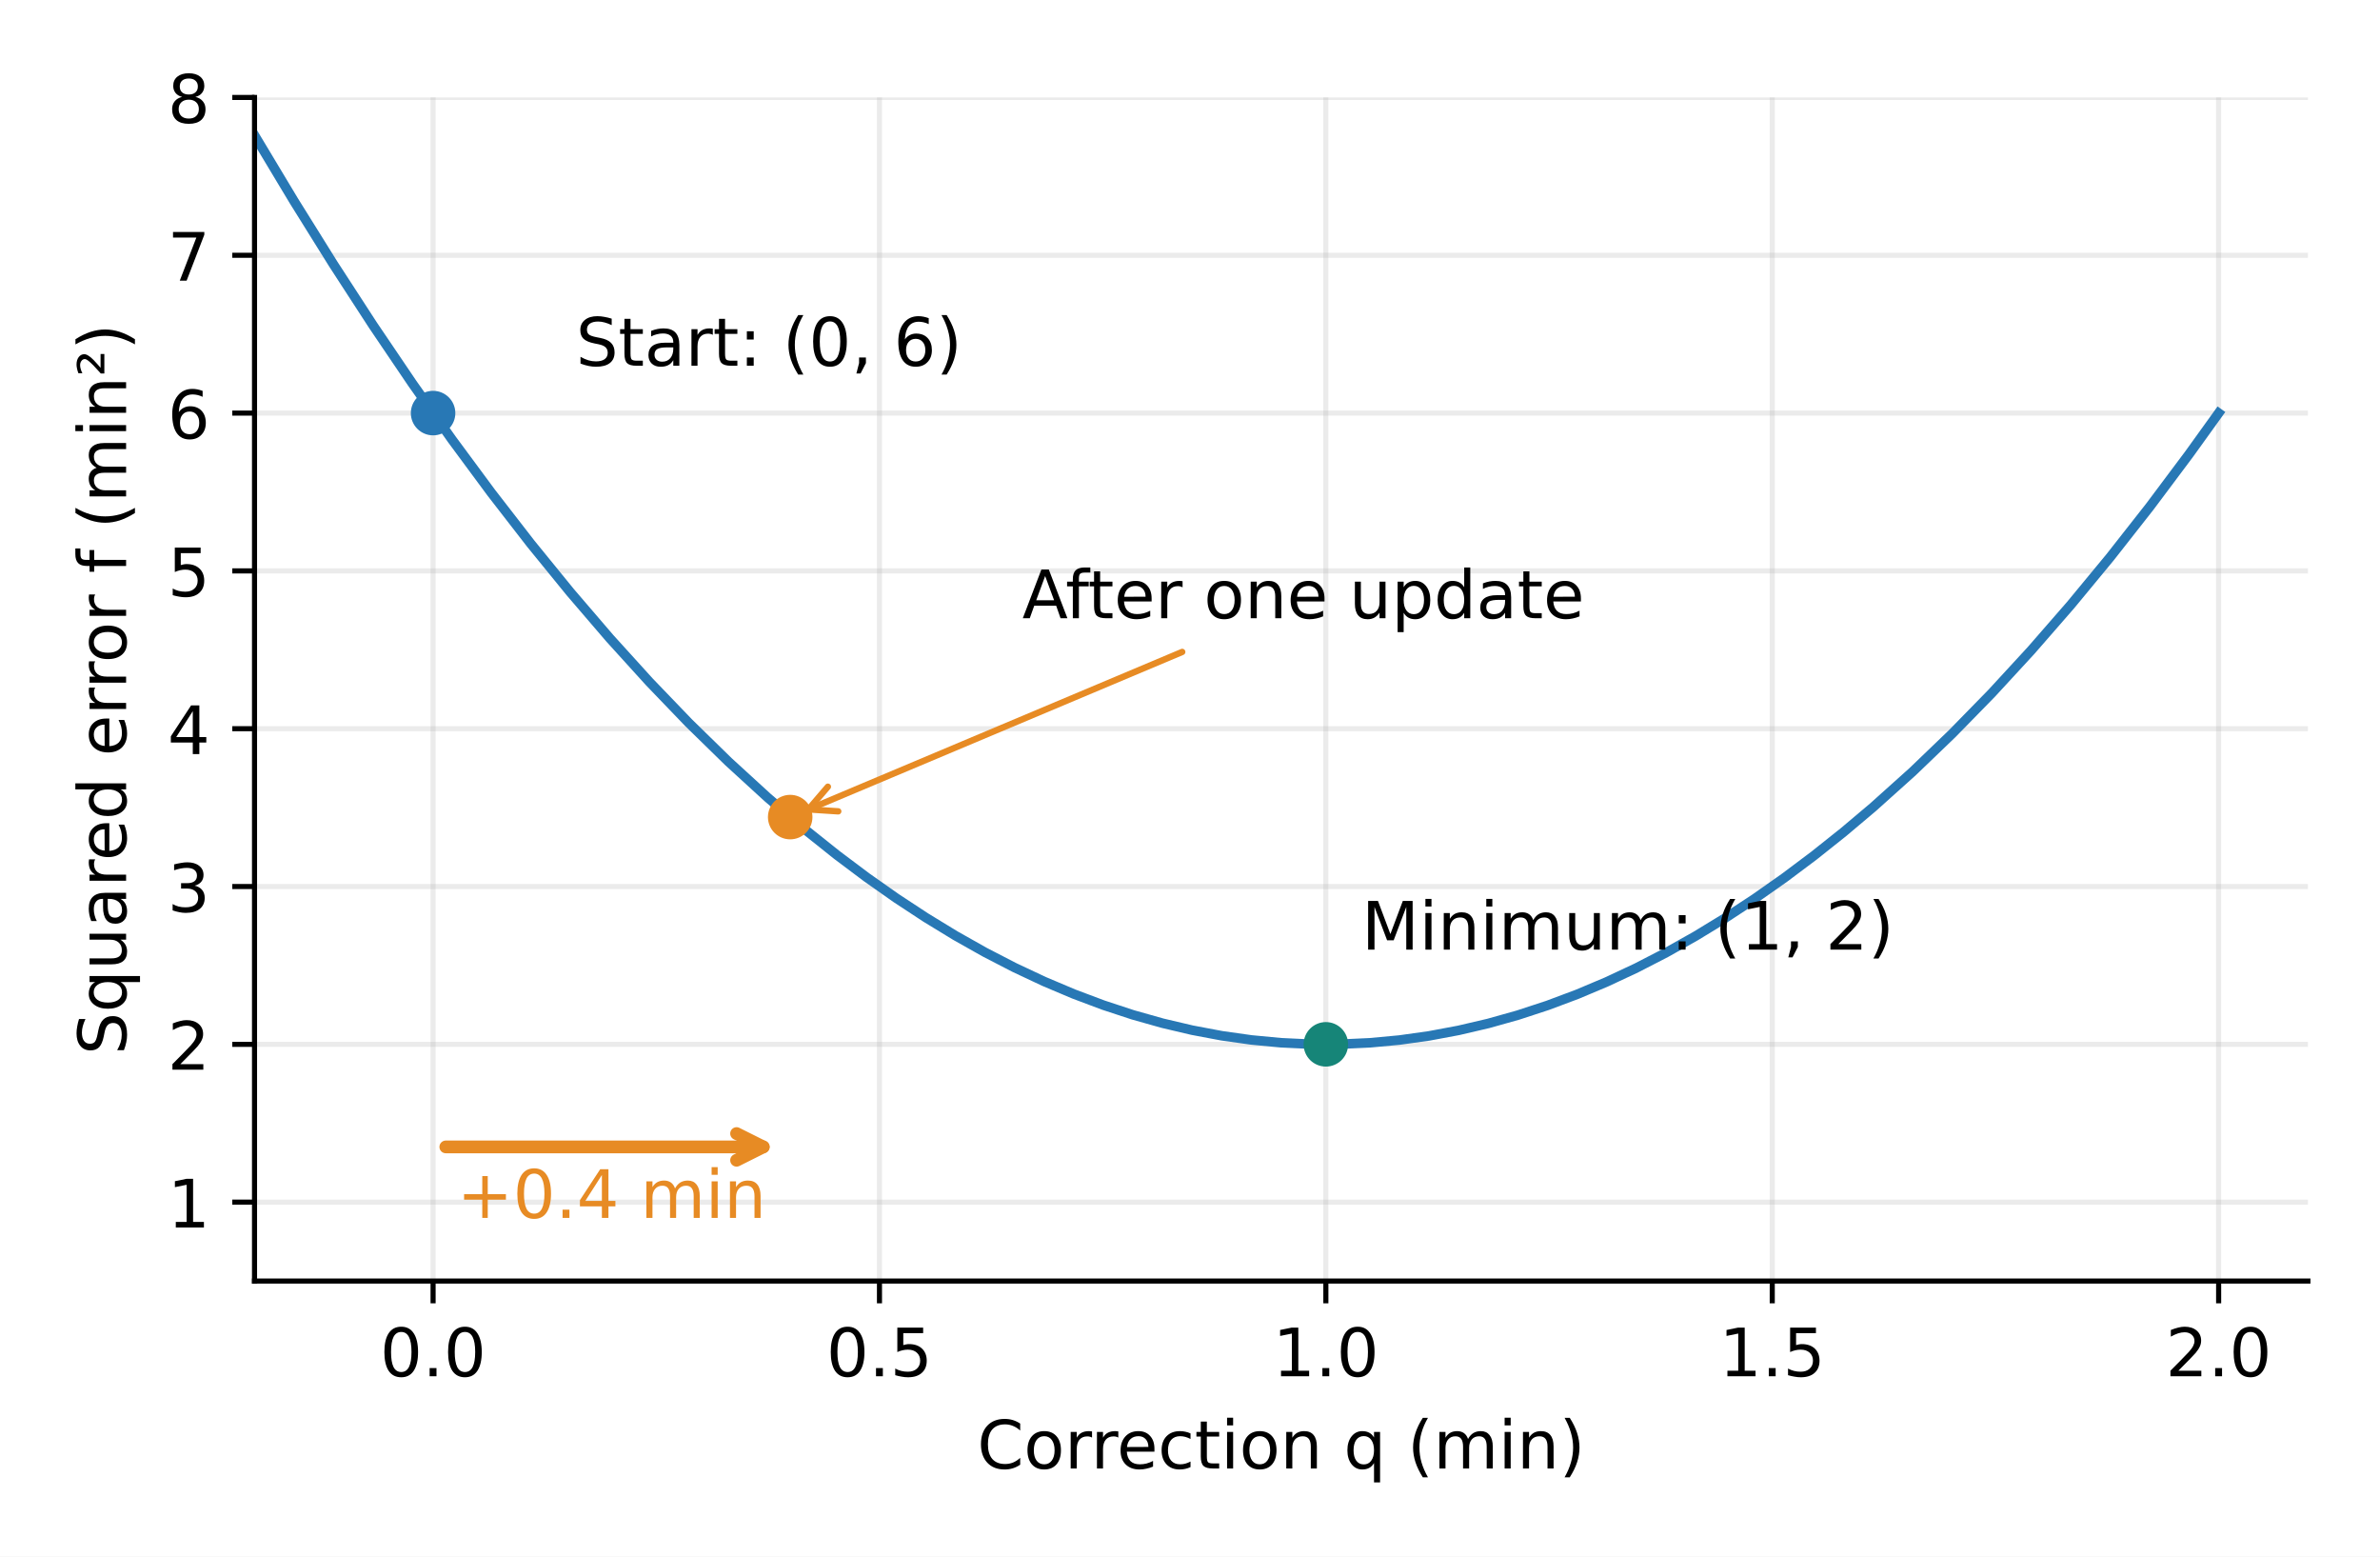
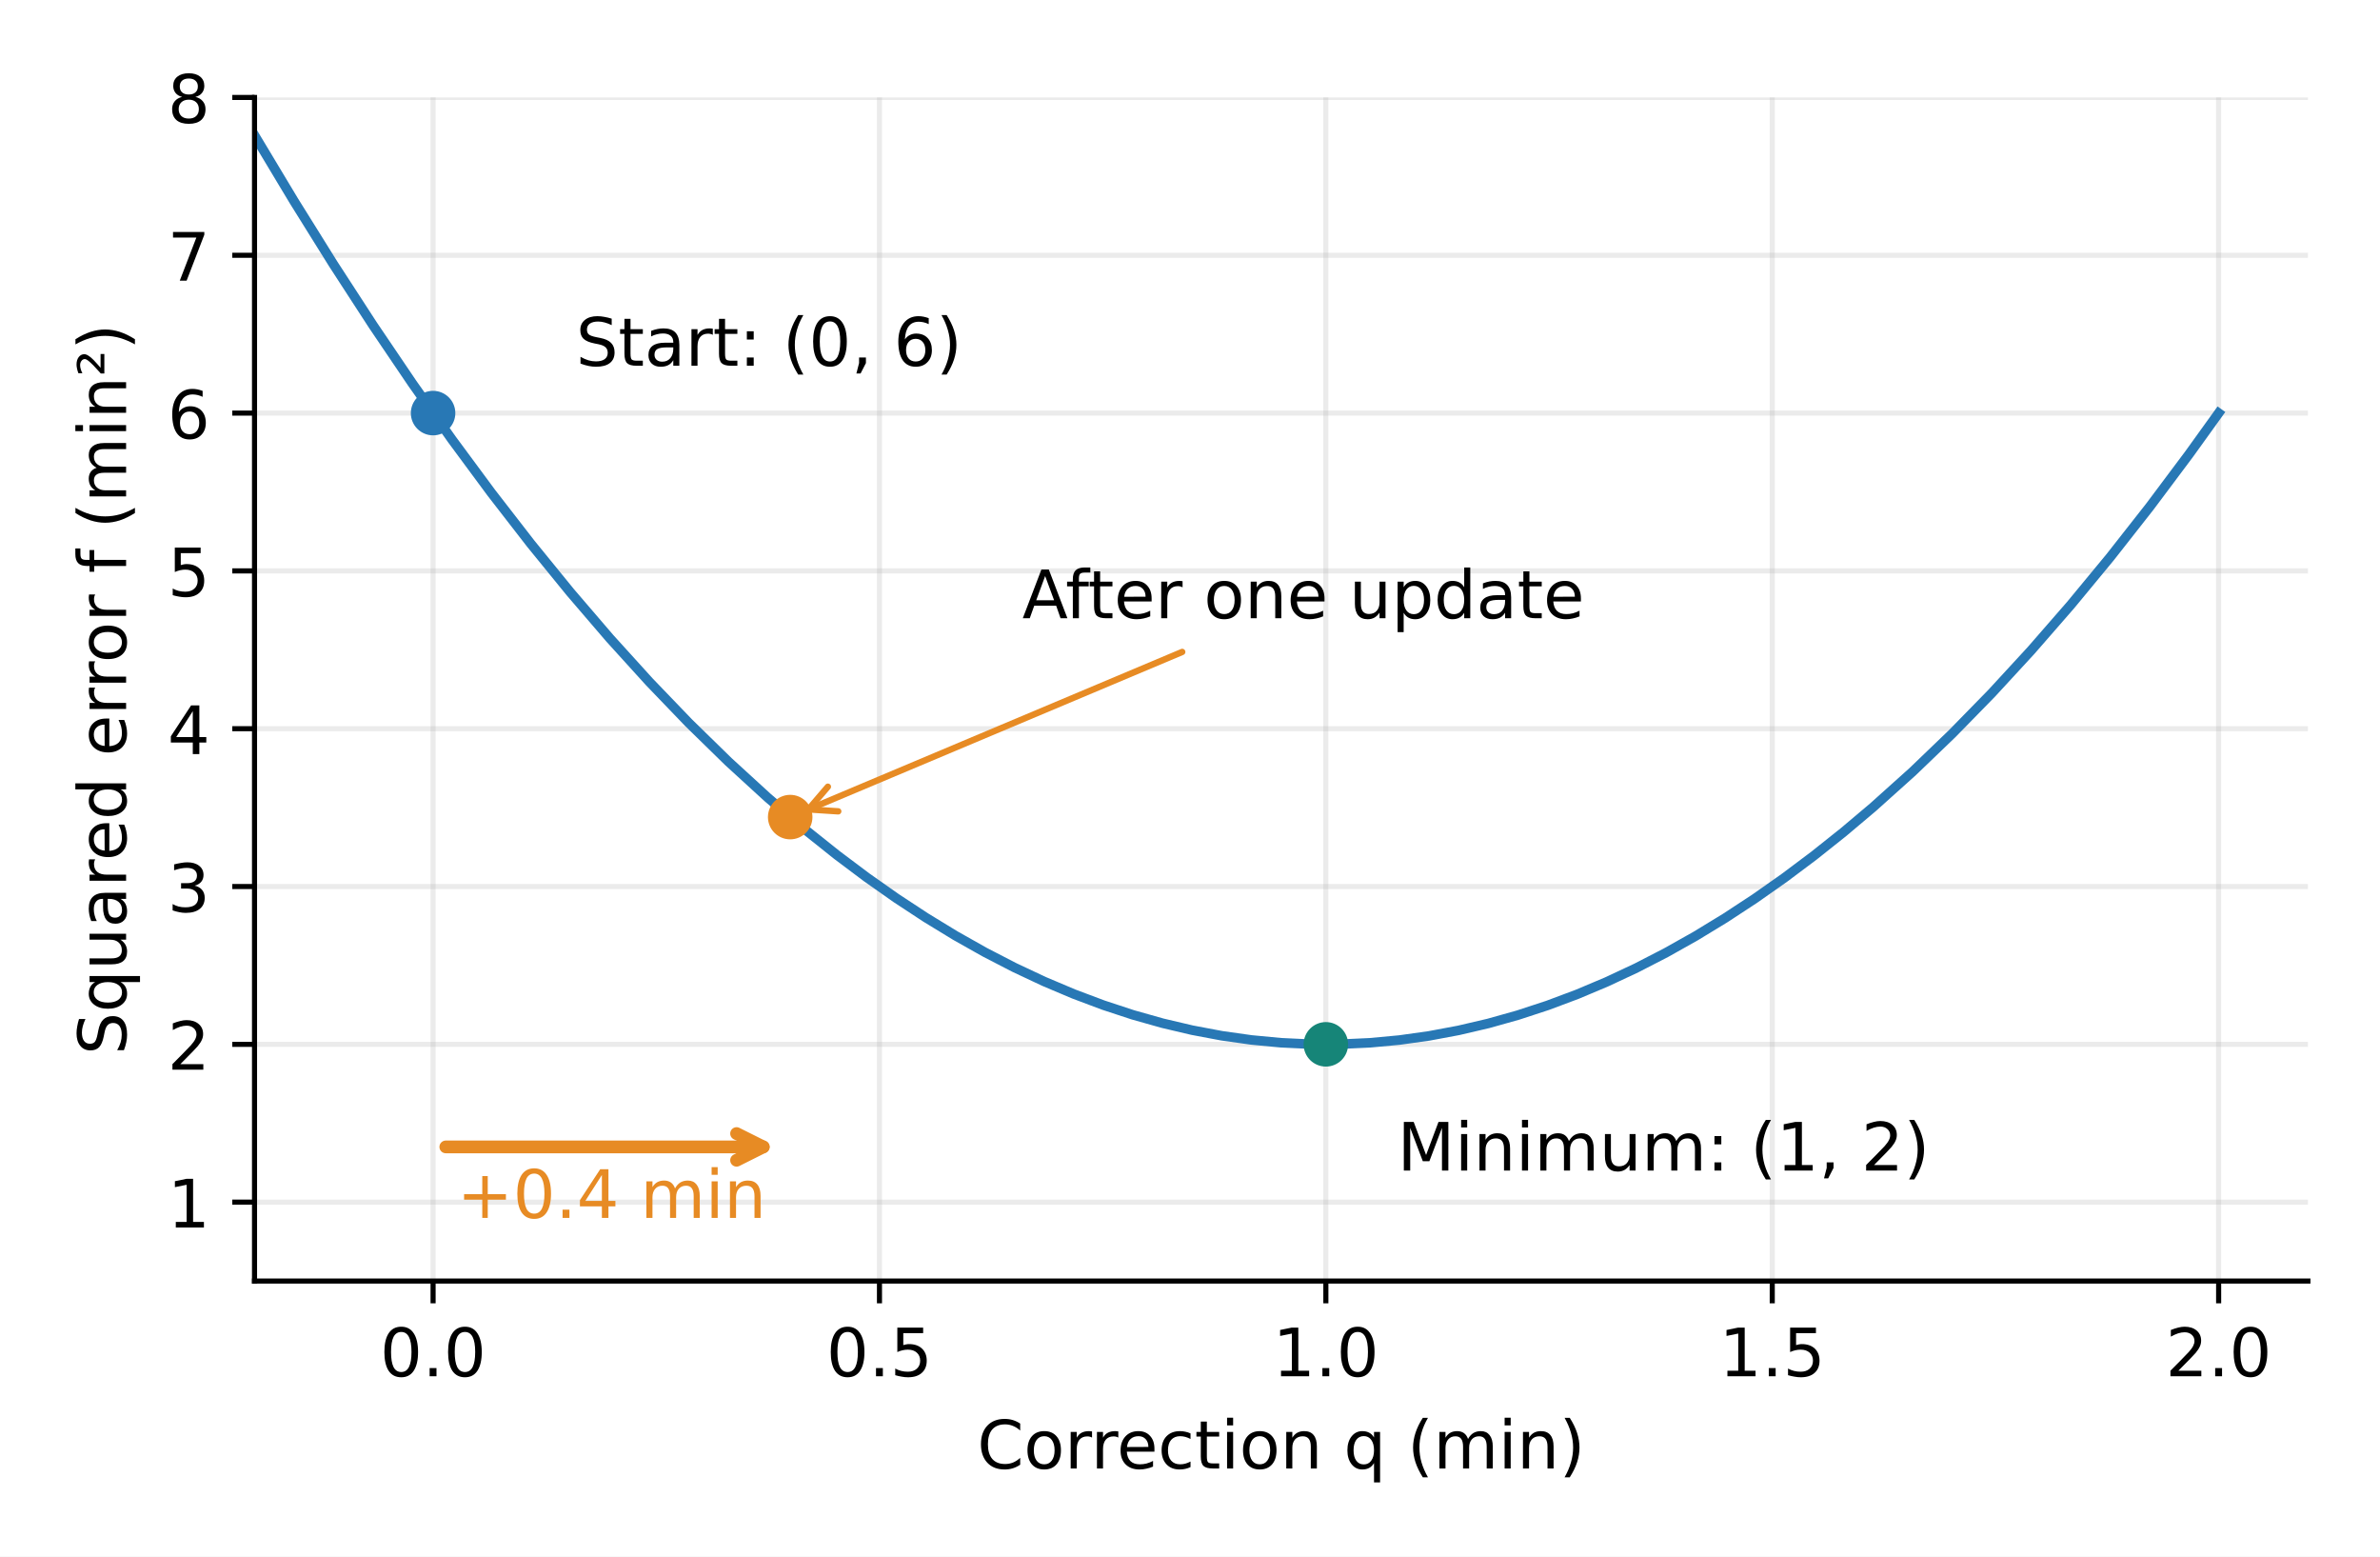
<svg xmlns="http://www.w3.org/2000/svg" xmlns:xlink="http://www.w3.org/1999/xlink" width="374.4pt" height="244.8pt" viewBox="0 0 374.4 244.8" version="1.1">
  <defs>
    <style type="text/css">*{stroke-linejoin: round; stroke-linecap: butt}</style>
  </defs>
  <g id="figure_1">
    <g id="patch_1">
      <path d="M 0 244.8  L 374.4 244.8  L 374.4 0  L 0 0  z " style="fill: #ffffff" />
    </g>
    <g id="axes_1">
      <g id="patch_2">
        <path d="M 40.04 201.46  L 363.06 201.46  L 363.06 15.329  L 40.04 15.329  z " style="fill: #ffffff" />
      </g>
      <g id="matplotlib.axis_1">
        <g id="xtick_1">
          <g id="line2d_1">
            <path d="M 68.129 201.46  L 68.129 15.329  " clip-path="url(#p3ebd455484)" style="fill: none; stroke: #b0b0b0; stroke-opacity: 0.25; stroke-width: 0.8; stroke-linecap: square" />
          </g>
          <g id="line2d_2">
            <defs>
              <path id="me736b45807" d="M 0 0  L 0 3.5  " style="stroke: #000000; stroke-width: 0.8" />
            </defs>
            <g>
              <use xlink:href="#me736b45807" x="68.129" y="201.46" style="stroke: #000000; stroke-width: 0.8" />
            </g>
          </g>
          <g id="text_1">
            <text style="font-size: 10.5px; font-family: 'DejaVu Sans', 'Bitstream Vera Sans', 'Computer Modern Sans Serif', 'Lucida Grande', 'Verdana', 'Geneva', 'Lucid', 'Arial', 'Helvetica', 'Avant Garde', sans-serif; text-anchor: middle" x="68.129" y="216.438" transform="rotate(-0 68.1287 216.4375)">0.0</text>
          </g>
        </g>
        <g id="xtick_2">
          <g id="line2d_3">
            <path d="M 138.35 201.46  L 138.35 15.329  " clip-path="url(#p3ebd455484)" style="fill: none; stroke: #b0b0b0; stroke-opacity: 0.25; stroke-width: 0.8; stroke-linecap: square" />
          </g>
          <g id="line2d_4">
            <g>
              <use xlink:href="#me736b45807" x="138.35" y="201.46" style="stroke: #000000; stroke-width: 0.8" />
            </g>
          </g>
          <g id="text_2">
            <text style="font-size: 10.5px; font-family: 'DejaVu Sans', 'Bitstream Vera Sans', 'Computer Modern Sans Serif', 'Lucida Grande', 'Verdana', 'Geneva', 'Lucid', 'Arial', 'Helvetica', 'Avant Garde', sans-serif; text-anchor: middle" x="138.35" y="216.438" transform="rotate(-0 138.3504 216.4375)">0.5</text>
          </g>
        </g>
        <g id="xtick_3">
          <g id="line2d_5">
            <path d="M 208.572 201.46  L 208.572 15.329  " clip-path="url(#p3ebd455484)" style="fill: none; stroke: #b0b0b0; stroke-opacity: 0.25; stroke-width: 0.8; stroke-linecap: square" />
          </g>
          <g id="line2d_6">
            <g>
              <use xlink:href="#me736b45807" x="208.572" y="201.46" style="stroke: #000000; stroke-width: 0.8" />
            </g>
          </g>
          <g id="text_3">
            <text style="font-size: 10.5px; font-family: 'DejaVu Sans', 'Bitstream Vera Sans', 'Computer Modern Sans Serif', 'Lucida Grande', 'Verdana', 'Geneva', 'Lucid', 'Arial', 'Helvetica', 'Avant Garde', sans-serif; text-anchor: middle" x="208.572" y="216.438" transform="rotate(-0 208.5722 216.4375)">1.0</text>
          </g>
        </g>
        <g id="xtick_4">
          <g id="line2d_7">
            <path d="M 278.794 201.46  L 278.794 15.329  " clip-path="url(#p3ebd455484)" style="fill: none; stroke: #b0b0b0; stroke-opacity: 0.25; stroke-width: 0.8; stroke-linecap: square" />
          </g>
          <g id="line2d_8">
            <g>
              <use xlink:href="#me736b45807" x="278.794" y="201.46" style="stroke: #000000; stroke-width: 0.8" />
            </g>
          </g>
          <g id="text_4">
            <text style="font-size: 10.5px; font-family: 'DejaVu Sans', 'Bitstream Vera Sans', 'Computer Modern Sans Serif', 'Lucida Grande', 'Verdana', 'Geneva', 'Lucid', 'Arial', 'Helvetica', 'Avant Garde', sans-serif; text-anchor: middle" x="278.794" y="216.438" transform="rotate(-0 278.7939 216.4375)">1.5</text>
          </g>
        </g>
        <g id="xtick_5">
          <g id="line2d_9">
            <path d="M 349.016 201.46  L 349.016 15.329  " clip-path="url(#p3ebd455484)" style="fill: none; stroke: #b0b0b0; stroke-opacity: 0.25; stroke-width: 0.8; stroke-linecap: square" />
          </g>
          <g id="line2d_10">
            <g>
              <use xlink:href="#me736b45807" x="349.016" y="201.46" style="stroke: #000000; stroke-width: 0.8" />
            </g>
          </g>
          <g id="text_5">
            <text style="font-size: 10.5px; font-family: 'DejaVu Sans', 'Bitstream Vera Sans', 'Computer Modern Sans Serif', 'Lucida Grande', 'Verdana', 'Geneva', 'Lucid', 'Arial', 'Helvetica', 'Avant Garde', sans-serif; text-anchor: middle" x="349.016" y="216.438" transform="rotate(-0 349.0157 216.4375)">2.0</text>
          </g>
        </g>
        <g id="text_6">
          <text style="font-size: 10.5px; font-family: 'DejaVu Sans', 'Bitstream Vera Sans', 'Computer Modern Sans Serif', 'Lucida Grande', 'Verdana', 'Geneva', 'Lucid', 'Arial', 'Helvetica', 'Avant Garde', sans-serif; text-anchor: middle" x="201.55" y="230.938" transform="rotate(-0 201.55 230.9384)">Correction q (min)</text>
        </g>
      </g>
      <g id="matplotlib.axis_2">
        <g id="ytick_1">
          <g id="line2d_11">
            <path d="M 40.04 189.051  L 363.06 189.051  " clip-path="url(#p3ebd455484)" style="fill: none; stroke: #b0b0b0; stroke-opacity: 0.25; stroke-width: 0.8; stroke-linecap: square" />
          </g>
          <g id="line2d_12">
            <defs>
              <path id="m8dd7151388" d="M 0 0  L -3.5 0  " style="stroke: #000000; stroke-width: 0.8" />
            </defs>
            <g>
              <use xlink:href="#m8dd7151388" x="40.04" y="189.051" style="stroke: #000000; stroke-width: 0.8" />
            </g>
          </g>
          <g id="text_7">
            <text style="font-size: 10.5px; font-family: 'DejaVu Sans', 'Bitstream Vera Sans', 'Computer Modern Sans Serif', 'Lucida Grande', 'Verdana', 'Geneva', 'Lucid', 'Arial', 'Helvetica', 'Avant Garde', sans-serif; text-anchor: end" x="33.04" y="193.04" transform="rotate(-0 33.04 193.04)">1</text>
          </g>
        </g>
        <g id="ytick_2">
          <g id="line2d_13">
            <path d="M 40.04 164.234  L 363.06 164.234  " clip-path="url(#p3ebd455484)" style="fill: none; stroke: #b0b0b0; stroke-opacity: 0.25; stroke-width: 0.8; stroke-linecap: square" />
          </g>
          <g id="line2d_14">
            <g>
              <use xlink:href="#m8dd7151388" x="40.04" y="164.234" style="stroke: #000000; stroke-width: 0.8" />
            </g>
          </g>
          <g id="text_8">
            <text style="font-size: 10.5px; font-family: 'DejaVu Sans', 'Bitstream Vera Sans', 'Computer Modern Sans Serif', 'Lucida Grande', 'Verdana', 'Geneva', 'Lucid', 'Arial', 'Helvetica', 'Avant Garde', sans-serif; text-anchor: end" x="33.04" y="168.223" transform="rotate(-0 33.04 168.2225)">2</text>
          </g>
        </g>
        <g id="ytick_3">
          <g id="line2d_15">
            <path d="M 40.04 139.416  L 363.06 139.416  " clip-path="url(#p3ebd455484)" style="fill: none; stroke: #b0b0b0; stroke-opacity: 0.25; stroke-width: 0.8; stroke-linecap: square" />
          </g>
          <g id="line2d_16">
            <g>
              <use xlink:href="#m8dd7151388" x="40.04" y="139.416" style="stroke: #000000; stroke-width: 0.8" />
            </g>
          </g>
          <g id="text_9">
            <text style="font-size: 10.5px; font-family: 'DejaVu Sans', 'Bitstream Vera Sans', 'Computer Modern Sans Serif', 'Lucida Grande', 'Verdana', 'Geneva', 'Lucid', 'Arial', 'Helvetica', 'Avant Garde', sans-serif; text-anchor: end" x="33.04" y="143.405" transform="rotate(-0 33.04 143.405)">3</text>
          </g>
        </g>
        <g id="ytick_4">
          <g id="line2d_17">
            <path d="M 40.04 114.599  L 363.06 114.599  " clip-path="url(#p3ebd455484)" style="fill: none; stroke: #b0b0b0; stroke-opacity: 0.25; stroke-width: 0.8; stroke-linecap: square" />
          </g>
          <g id="line2d_18">
            <g>
              <use xlink:href="#m8dd7151388" x="40.04" y="114.599" style="stroke: #000000; stroke-width: 0.8" />
            </g>
          </g>
          <g id="text_10">
            <text style="font-size: 10.5px; font-family: 'DejaVu Sans', 'Bitstream Vera Sans', 'Computer Modern Sans Serif', 'Lucida Grande', 'Verdana', 'Geneva', 'Lucid', 'Arial', 'Helvetica', 'Avant Garde', sans-serif; text-anchor: end" x="33.04" y="118.588" transform="rotate(-0 33.04 118.5875)">4</text>
          </g>
        </g>
        <g id="ytick_5">
          <g id="line2d_19">
            <path d="M 40.04 89.781  L 363.06 89.781  " clip-path="url(#p3ebd455484)" style="fill: none; stroke: #b0b0b0; stroke-opacity: 0.25; stroke-width: 0.8; stroke-linecap: square" />
          </g>
          <g id="line2d_20">
            <g>
              <use xlink:href="#m8dd7151388" x="40.04" y="89.781" style="stroke: #000000; stroke-width: 0.8" />
            </g>
          </g>
          <g id="text_11">
            <text style="font-size: 10.5px; font-family: 'DejaVu Sans', 'Bitstream Vera Sans', 'Computer Modern Sans Serif', 'Lucida Grande', 'Verdana', 'Geneva', 'Lucid', 'Arial', 'Helvetica', 'Avant Garde', sans-serif; text-anchor: end" x="33.04" y="93.77" transform="rotate(-0 33.04 93.77003)">5</text>
          </g>
        </g>
        <g id="ytick_6">
          <g id="line2d_21">
            <path d="M 40.04 64.964  L 363.06 64.964  " clip-path="url(#p3ebd455484)" style="fill: none; stroke: #b0b0b0; stroke-opacity: 0.25; stroke-width: 0.8; stroke-linecap: square" />
          </g>
          <g id="line2d_22">
            <g>
              <use xlink:href="#m8dd7151388" x="40.04" y="64.964" style="stroke: #000000; stroke-width: 0.8" />
            </g>
          </g>
          <g id="text_12">
            <text style="font-size: 10.5px; font-family: 'DejaVu Sans', 'Bitstream Vera Sans', 'Computer Modern Sans Serif', 'Lucida Grande', 'Verdana', 'Geneva', 'Lucid', 'Arial', 'Helvetica', 'Avant Garde', sans-serif; text-anchor: end" x="33.04" y="68.953" transform="rotate(-0 33.04 68.95253)">6</text>
          </g>
        </g>
        <g id="ytick_7">
          <g id="line2d_23">
            <path d="M 40.04 40.146  L 363.06 40.146  " clip-path="url(#p3ebd455484)" style="fill: none; stroke: #b0b0b0; stroke-opacity: 0.25; stroke-width: 0.8; stroke-linecap: square" />
          </g>
          <g id="line2d_24">
            <g>
              <use xlink:href="#m8dd7151388" x="40.04" y="40.146" style="stroke: #000000; stroke-width: 0.8" />
            </g>
          </g>
          <g id="text_13">
            <text style="font-size: 10.5px; font-family: 'DejaVu Sans', 'Bitstream Vera Sans', 'Computer Modern Sans Serif', 'Lucida Grande', 'Verdana', 'Geneva', 'Lucid', 'Arial', 'Helvetica', 'Avant Garde', sans-serif; text-anchor: end" x="33.04" y="44.135" transform="rotate(-0 33.04 44.13504)">7</text>
          </g>
        </g>
        <g id="ytick_8">
          <g id="line2d_25">
            <path d="M 40.04 15.329  L 363.06 15.329  " clip-path="url(#p3ebd455484)" style="fill: none; stroke: #b0b0b0; stroke-opacity: 0.25; stroke-width: 0.8; stroke-linecap: square" />
          </g>
          <g id="line2d_26">
            <g>
              <use xlink:href="#m8dd7151388" x="40.04" y="15.329" style="stroke: #000000; stroke-width: 0.8" />
            </g>
          </g>
          <g id="text_14">
            <text style="font-size: 10.5px; font-family: 'DejaVu Sans', 'Bitstream Vera Sans', 'Computer Modern Sans Serif', 'Lucida Grande', 'Verdana', 'Geneva', 'Lucid', 'Arial', 'Helvetica', 'Avant Garde', sans-serif; text-anchor: end" x="33.04" y="19.318" transform="rotate(-0 33.04 19.31754)">8</text>
          </g>
        </g>
        <g id="text_15">
          <text style="font-size: 10.5px; font-family: 'DejaVu Sans', 'Bitstream Vera Sans', 'Computer Modern Sans Serif', 'Lucida Grande', 'Verdana', 'Geneva', 'Lucid', 'Arial', 'Helvetica', 'Avant Garde', sans-serif; text-anchor: middle" x="19.837" y="108.394" transform="rotate(-90 19.83691 108.3944)">Squared error f (min²)</text>
        </g>
      </g>
      <g id="line2d_27">
        <path d="M 40.04 21.285  L 46.251 31.626  L 52.461 41.58  L 58.672 51.145  L 64.882 60.321  L 71.093 69.11  L 77.303 77.51  L 83.514 85.522  L 89.725 93.146  L 95.935 100.381  L 102.146 107.229  L 108.356 113.688  L 114.567 119.758  L 120.777 125.441  L 126.988 130.735  L 131.646 134.451  L 136.304 137.949  L 140.962 141.228  L 145.62 144.288  L 150.278 147.131  L 154.935 149.755  L 159.593 152.16  L 164.251 154.348  L 168.909 156.316  L 173.567 158.067  L 178.225 159.599  L 182.883 160.912  L 187.541 162.008  L 192.199 162.885  L 196.857 163.543  L 201.515 163.983  L 206.173 164.205  L 210.831 164.208  L 215.488 163.993  L 220.146 163.56  L 224.804 162.908  L 229.462 162.037  L 234.12 160.949  L 238.778 159.642  L 243.436 158.116  L 248.094 156.373  L 252.752 154.41  L 257.41 152.23  L 262.068 149.831  L 266.726 147.213  L 271.384 144.378  L 276.042 141.324  L 280.699 138.051  L 285.357 134.56  L 290.015 130.851  L 294.673 126.923  L 300.884 121.347  L 307.094 115.382  L 313.305 109.029  L 319.515 102.287  L 325.726 95.158  L 331.937 87.64  L 338.147 79.734  L 344.358 71.439  L 349.016 64.964  L 349.016 64.964  " clip-path="url(#p3ebd455484)" style="fill: none; stroke: #2878b5; stroke-width: 1.5; stroke-linecap: square" />
      </g>
      <g id="patch_3">
        <path d="M 40.04 201.46  L 40.04 15.329  " style="fill: none; stroke: #000000; stroke-width: 0.8; stroke-linejoin: miter; stroke-linecap: square" />
      </g>
      <g id="patch_4">
        <path d="M 40.04 201.46  L 363.06 201.46  " style="fill: none; stroke: #000000; stroke-width: 0.8; stroke-linejoin: miter; stroke-linecap: square" />
      </g>
      <g id="text_16">
        <text style="font-size: 10.5px; font-family: 'DejaVu Sans', 'Bitstream Vera Sans', 'Computer Modern Sans Serif', 'Lucida Grande', 'Verdana', 'Geneva', 'Lucid', 'Arial', 'Helvetica', 'Avant Garde', sans-serif; text-anchor: start" x="90.6" y="57.519" transform="rotate(-0 90.59965 57.51852)">Start: (0, 6)</text>
      </g>
      <g id="patch_5">
        <path d="M 185.975 102.525  Q 156.061 115.123 127.177 127.287  " style="fill: none; stroke: #e78b24; stroke-linecap: round" />
        <path d="M 131.863 127.593  L 127.177 127.287  L 130.233 123.722  " style="fill: none; stroke: #e78b24; stroke-linecap: round" />
      </g>
      <g id="text_17">
        <text style="font-size: 10.5px; font-family: 'DejaVu Sans', 'Bitstream Vera Sans', 'Computer Modern Sans Serif', 'Lucida Grande', 'Verdana', 'Geneva', 'Lucid', 'Arial', 'Helvetica', 'Avant Garde', sans-serif; text-anchor: start" x="160.821" y="97.227" transform="rotate(-0 160.8214 97.22651)">After one update</text>
      </g>
      <g id="text_18">
-         <text style="font-size: 10.5px; font-family: 'DejaVu Sans', 'Bitstream Vera Sans', 'Computer Modern Sans Serif', 'Lucida Grande', 'Verdana', 'Geneva', 'Lucid', 'Arial', 'Helvetica', 'Avant Garde', sans-serif; text-anchor: start" x="214.19" y="149.343" transform="rotate(-0 214.1899 149.3433)">Minimum: (1, 2)</text>
+         <text style="font-size: 10.5px; font-family: 'DejaVu Sans', 'Bitstream Vera Sans', 'Computer Modern Sans Serif', 'Lucida Grande', 'Verdana', 'Geneva', 'Lucid', 'Arial', 'Helvetica', 'Avant Garde', sans-serif; text-anchor: start" x="219.808" y="184.088" transform="rotate(-0 219.8077 184.0878)">Minimum: (1, 2)</text>
      </g>
      <g id="patch_6">
        <path d="M 70.128 180.365  Q 96.217 180.365 120.069 180.365  " style="fill: none; stroke: #e78b24; stroke-width: 2; stroke-linecap: round" />
        <path d="M 115.869 178.265  L 120.069 180.365  L 115.869 182.465  " style="fill: none; stroke: #e78b24; stroke-width: 2; stroke-linecap: round" />
      </g>
      <g id="text_19">
        <text style="font-size: 10.5px; font-family: 'DejaVu Sans', 'Bitstream Vera Sans', 'Computer Modern Sans Serif', 'Lucida Grande', 'Verdana', 'Geneva', 'Lucid', 'Arial', 'Helvetica', 'Avant Garde', sans-serif; text-anchor: middle; fill: #e78b24" x="96.217" y="191.533" transform="rotate(-0 96.21739 191.533)">+0.4 min</text>
      </g>
      <g id="PathCollection_1">
        <defs>
          <path id="C0_0_8a482be503" d="M 0 3  C 0.796 3 1.559 2.684 2.121 2.121  C 2.684 1.559 3 0.796 3 -0  C 3 -0.796 2.684 -1.559 2.121 -2.121  C 1.559 -2.684 0.796 -3 0 -3  C -0.796 -3 -1.559 -2.684 -2.121 -2.121  C -2.684 -1.559 -3 -0.796 -3 0  C -3 0.796 -2.684 1.559 -2.121 2.121  C -1.559 2.684 -0.796 3 0 3  z " />
        </defs>
        <g clip-path="url(#p3ebd455484)">
          <use xlink:href="#C0_0_8a482be503" x="68.129" y="64.964" style="fill: #2878b5; stroke: #2878b5" />
        </g>
        <g clip-path="url(#p3ebd455484)">
          <use xlink:href="#C0_0_8a482be503" x="124.306" y="128.497" style="fill: #e78b24; stroke: #e78b24" />
        </g>
        <g clip-path="url(#p3ebd455484)">
          <use xlink:href="#C0_0_8a482be503" x="208.572" y="164.234" style="fill: #168578; stroke: #168578" />
        </g>
      </g>
    </g>
  </g>
  <defs>
    <clipPath id="p3ebd455484">
      <rect x="40.04" y="15.329" width="323.02" height="186.131" />
    </clipPath>
  </defs>
</svg>
